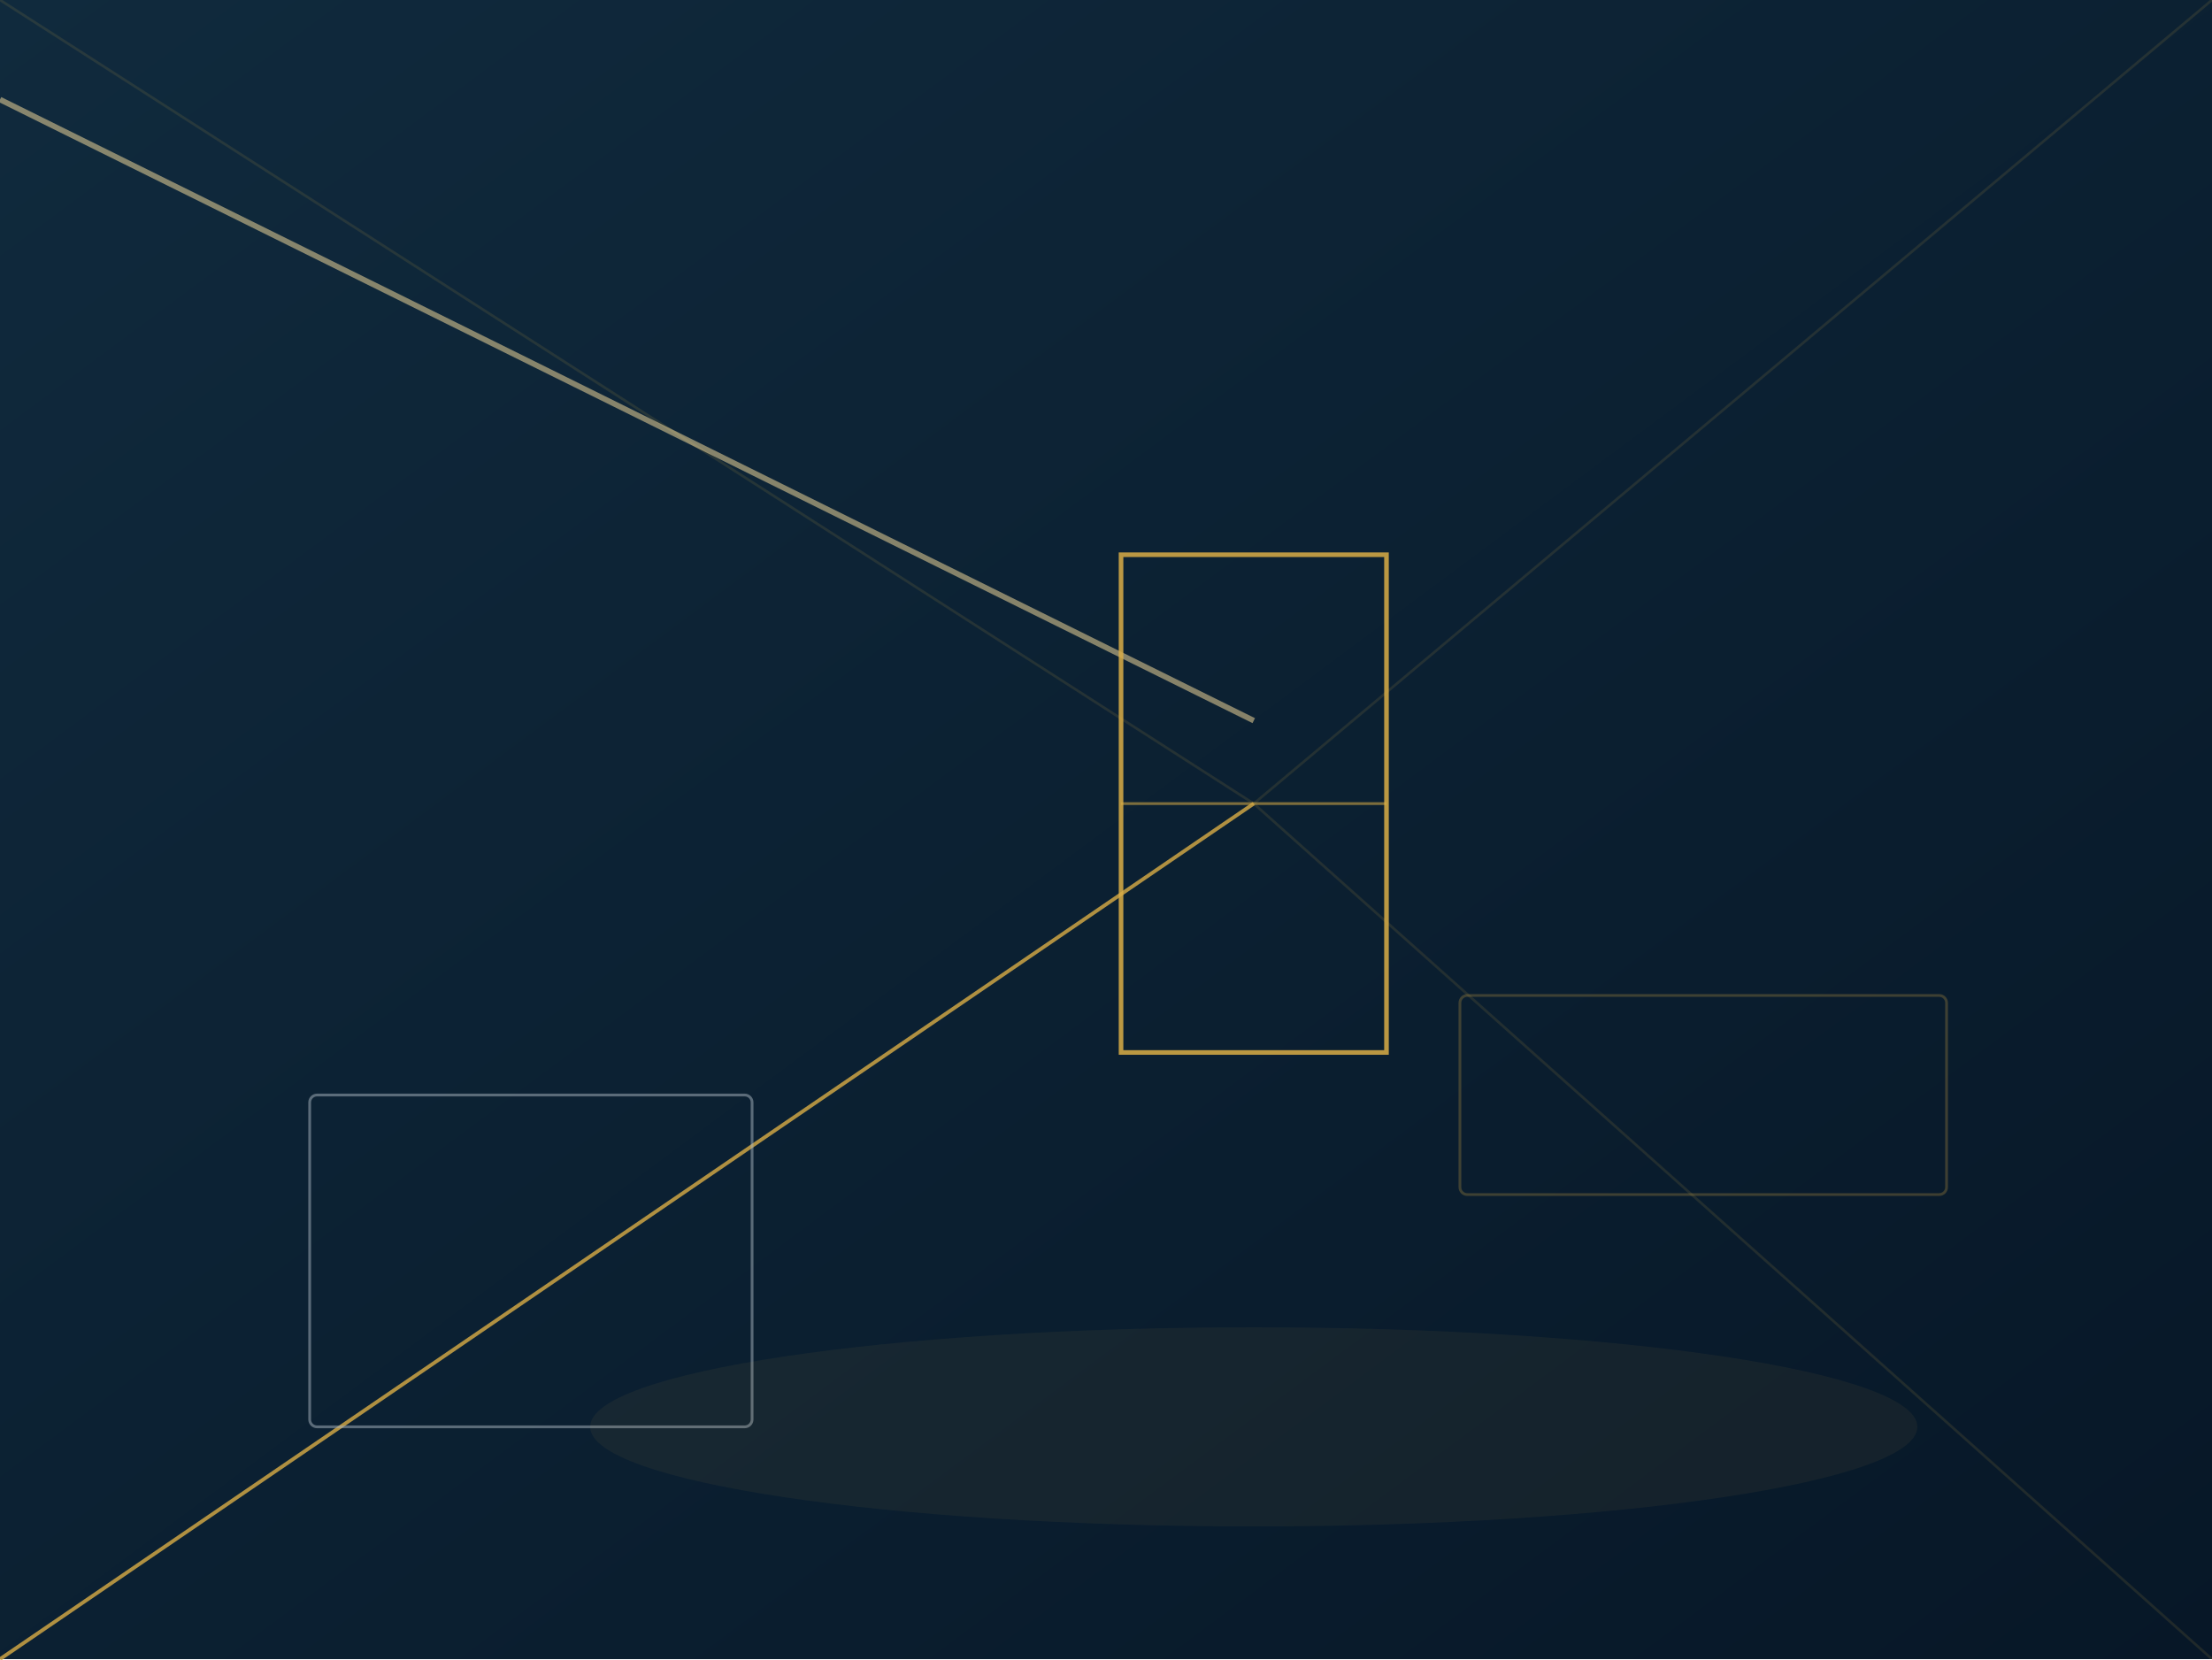
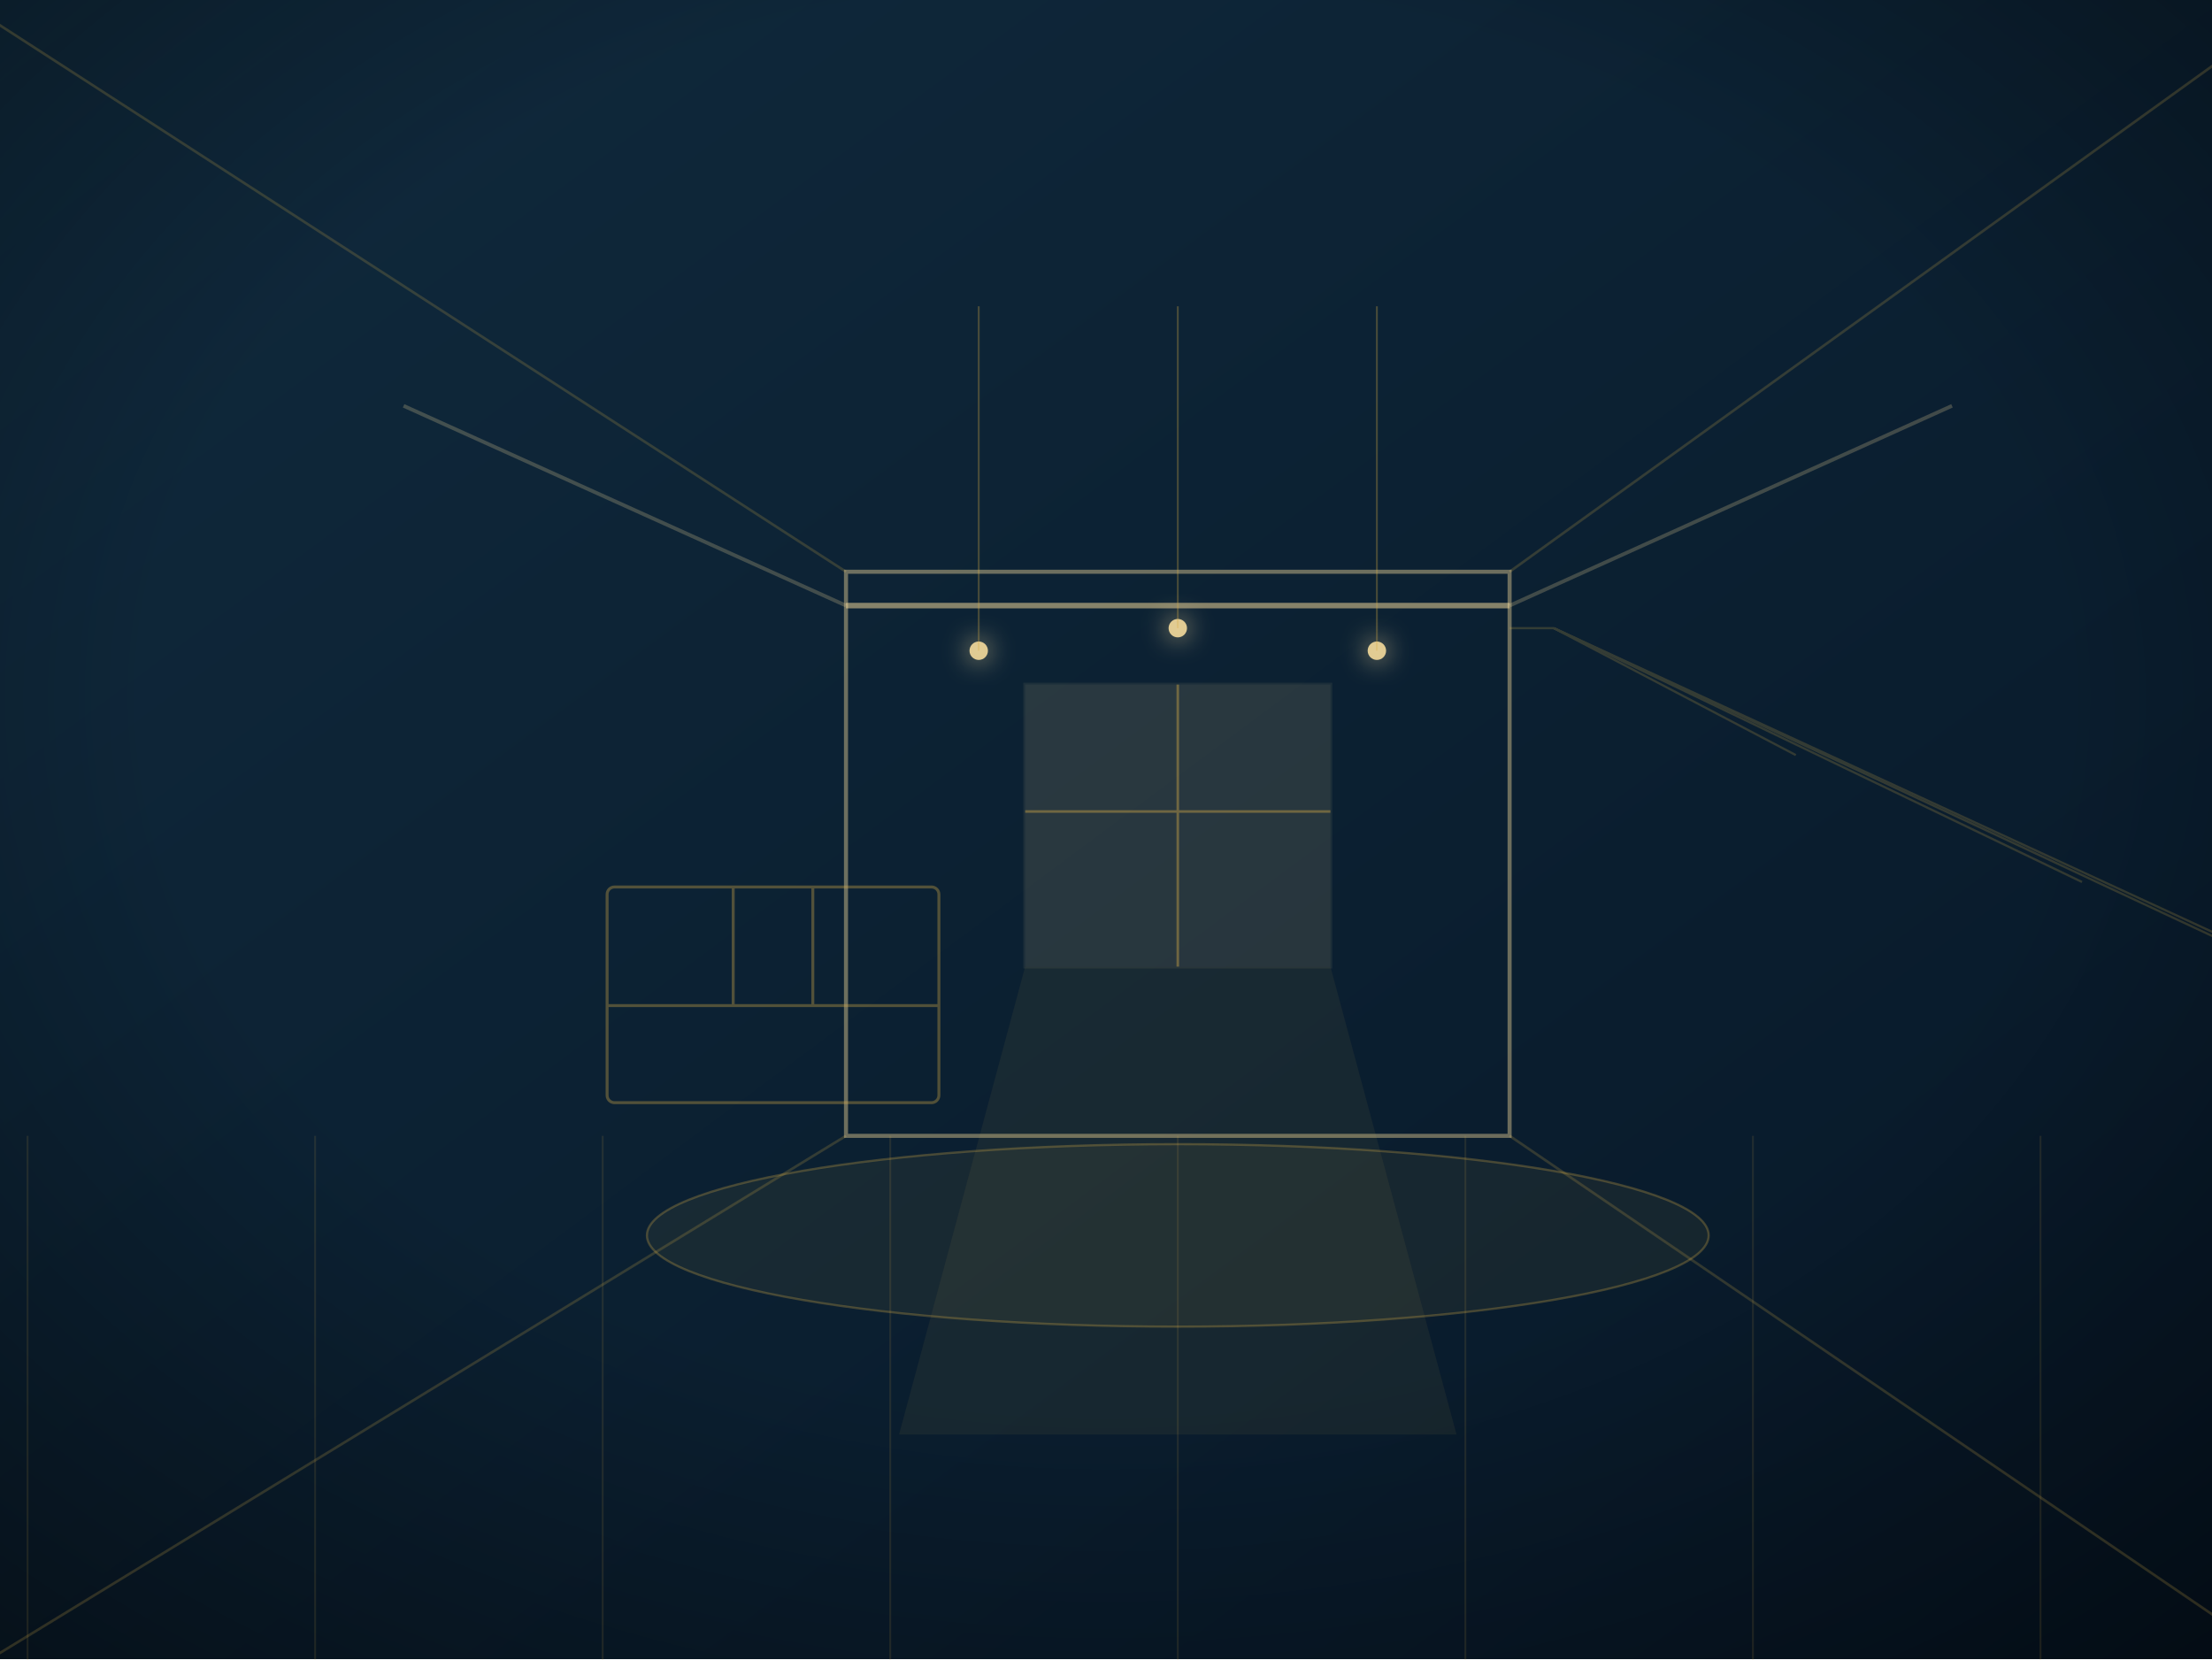
<svg xmlns="http://www.w3.org/2000/svg" viewBox="0 0 1200 900" width="1200" height="900" fill="none" role="img">
  <defs>
    <linearGradient id="g" x1="0" y1="0" x2="1" y2="1">
      <stop offset="0" stop-color="#102A3D" />
      <stop offset="1" stop-color="#071727" />
    </linearGradient>
+     <radialGradient id="vg" cx="50%" cy="42%" r="78%">
+       <stop offset="55%" stop-color="#000000" stop-opacity="0" />
+       <stop offset="100%" stop-color="#000000" stop-opacity="0.5" />
+     </radialGradient>
+     <filter id="interior-bloom" x="-60%" y="-60%" width="220%" height="220%">
+       <feGaussianBlur stdDeviation="7" result="b" />
+       <feMerge>
+         <feMergeNode in="b" />
+         <feMergeNode in="SourceGraphic" />
+       </feMerge>
+     </filter>
  </defs>
  <rect width="1200" height="900" fill="url(#g)" />
-   <line x1="0" y1="0" x2="680.16" y2="435.92" stroke="#D9AD4538" stroke-width="1.4" opacity="0.55" />
-   <line x1="1200" y1="0" x2="680.16" y2="435.92" stroke="#D9AD4538" stroke-width="1.4" opacity="0.55" />
-   <line x1="1200" y1="900" x2="680.16" y2="435.92" stroke="#D9AD4538" stroke-width="1.4" opacity="0.55" />
-   <line x1="0" y1="900" x2="680.16" y2="435.92" stroke="#D9AD45" stroke-width="2" opacity="0.8" />
-   <path d="M 0 54 L 680.16 390.92" stroke="#FFE3A0" stroke-width="3" opacity="0.5" />
-   <rect x="608.16" y="300.92" width="144" height="270" stroke="#D9AD45" stroke-width="2.5" opacity="0.85" />
-   <line x1="608.16" y1="435.92" x2="752.16" y2="435.92" stroke="#D9AD45" stroke-width="1.5" opacity="0.55" />
-   <rect x="168" y="594" width="240" height="180" stroke="#AAB6BF" stroke-width="1.5" opacity="0.5" rx="4" />
-   <rect x="792" y="540" width="264" height="108" stroke="#D9AD456B" stroke-width="1.5" opacity="0.6" rx="4" />
-   <ellipse cx="680.16" cy="774" rx="360" ry="54" fill="#D9AD45" opacity="0.06" />
+   <rect width="1200" height="900" fill="url(#vg)" />
+   <g stroke="#D9AD45" stroke-width="1.4" fill="none" opacity="0.2">
+     <line x1="458.95" y1="310.15" x2="-300" y2="-180" />
+     <line x1="818.95" y1="310.15" x2="1500" y2="-180" />
+     <line x1="458.95" y1="616.15" x2="-300" y2="1080" />
+     <line x1="818.95" y1="616.15" x2="1500" y2="1080" />
+   </g>
+   <rect x="458.95" y="310.15" width="360" height="306" stroke="#FFE3A0" stroke-width="2.2" fill="none" opacity="0.4" />
+   <g stroke="#D9AD45" stroke-width="1" fill="none" opacity="0.12">
+     <line x1="-141.05" y1="990" x2="-141.05" y2="616.15" />
+     <line x1="14.95" y1="990" x2="14.95" y2="616.15" />
+     <line x1="170.95" y1="990" x2="170.95" y2="616.15" />
+     <line x1="326.95" y1="990" x2="326.95" y2="616.15" />
+     <line x1="482.95" y1="990" x2="482.95" y2="616.15" />
+     <line x1="638.95" y1="990" x2="638.95" y2="616.15" />
+     <line x1="794.95" y1="990" x2="794.95" y2="616.15" />
+     <line x1="950.95" y1="990" x2="950.95" y2="616.15" />
+     <line x1="1106.95" y1="990" x2="1106.95" y2="616.15" />
+     <line x1="1262.95" y1="990" x2="1262.95" y2="616.15" />
+     <line x1="1418.95" y1="990" x2="1418.95" y2="616.15" />
+   </g>
+   <line x1="458.95" y1="328.51" x2="818.95" y2="328.51" stroke="#FFE3A0" stroke-width="3" opacity="0.5" />
+   <line x1="218.95" y1="220.15" x2="458.95" y2="328.51" stroke="#FFE3A0" stroke-width="2" opacity="0.22" />
+   <line x1="1058.95" y1="220.15" x2="818.95" y2="328.51" stroke="#FFE3A0" stroke-width="2" opacity="0.22" />
+   <rect x="556.15" y="371.35" width="165.6" height="153" fill="#FFE3A0" opacity="0.12" stroke="#FFE3A0" stroke-width="2" stroke-opacity="0.6" />
+   <g stroke="#D9AD45" stroke-width="1.4" fill="none" opacity="0.4">
+     <line x1="638.95" y1="371.35" x2="638.95" y2="524.35" />
+     <line x1="556.15" y1="440.2" x2="721.75" y2="440.2" />
+   </g>
+   <path d="M 556.15 524.35 L 721.75 524.35 L 790.15 778.15 L 487.75 778.15 Z" fill="#D9AD45" opacity="0.07" />
+   <g stroke="#D9AD45" stroke-width="1.6" fill="none" opacity="0.34">
+     <rect x="329.35" y="481.15" width="180" height="117" rx="4" />
+     <line x1="329.35" y1="545.5" x2="509.35" y2="545.5" />
+     <line x1="397.75" y1="481.15" x2="397.75" y2="545.5" />
+     <line x1="440.95" y1="481.15" x2="440.95" y2="545.5" />
+   </g>
+   <ellipse cx="638.95" cy="670.15" rx="288" ry="49.5" fill="#D9AD45" opacity="0.07" />
+   <ellipse cx="638.95" cy="670.15" rx="288" ry="49.5" stroke="#D9AD45" stroke-width="1.2" fill="none" opacity="0.28" />
+   <g stroke="#D9AD45" stroke-width="1.2" fill="none" opacity="0.2">
+     <line x1="842.95" y1="340.75" x2="818.95" y2="340.75" />
+     <line x1="842.95" y1="340.75" x2="974.21" y2="409.6" />
+     <line x1="842.95" y1="340.75" x2="1129.48" y2="478.45" />
+     <line x1="842.95" y1="340.75" x2="1284.74" y2="547.3" />
+     <line x1="842.95" y1="340.75" x2="1440" y2="616.15" />
+   </g>
+   <g filter="url(#interior-bloom)">
+     <circle cx="530.95" cy="352.99" r="5" fill="#FFE3A0" opacity="0.85" />
+     <circle cx="638.95" cy="340.75" r="5" fill="#FFE3A0" opacity="0.85" />
+     <circle cx="746.95" cy="352.99" r="5" fill="#FFE3A0" opacity="0.85" />
+   </g>
+   <g stroke="#D9AD45" stroke-width="1" fill="none" opacity="0.3">
+     <line x1="530.95" y1="166.15" x2="530.95" y2="352.99" />
+     <line x1="638.95" y1="166.15" x2="638.95" y2="340.75" />
+     <line x1="746.95" y1="166.15" x2="746.95" y2="352.99" />
+   </g>
</svg>
